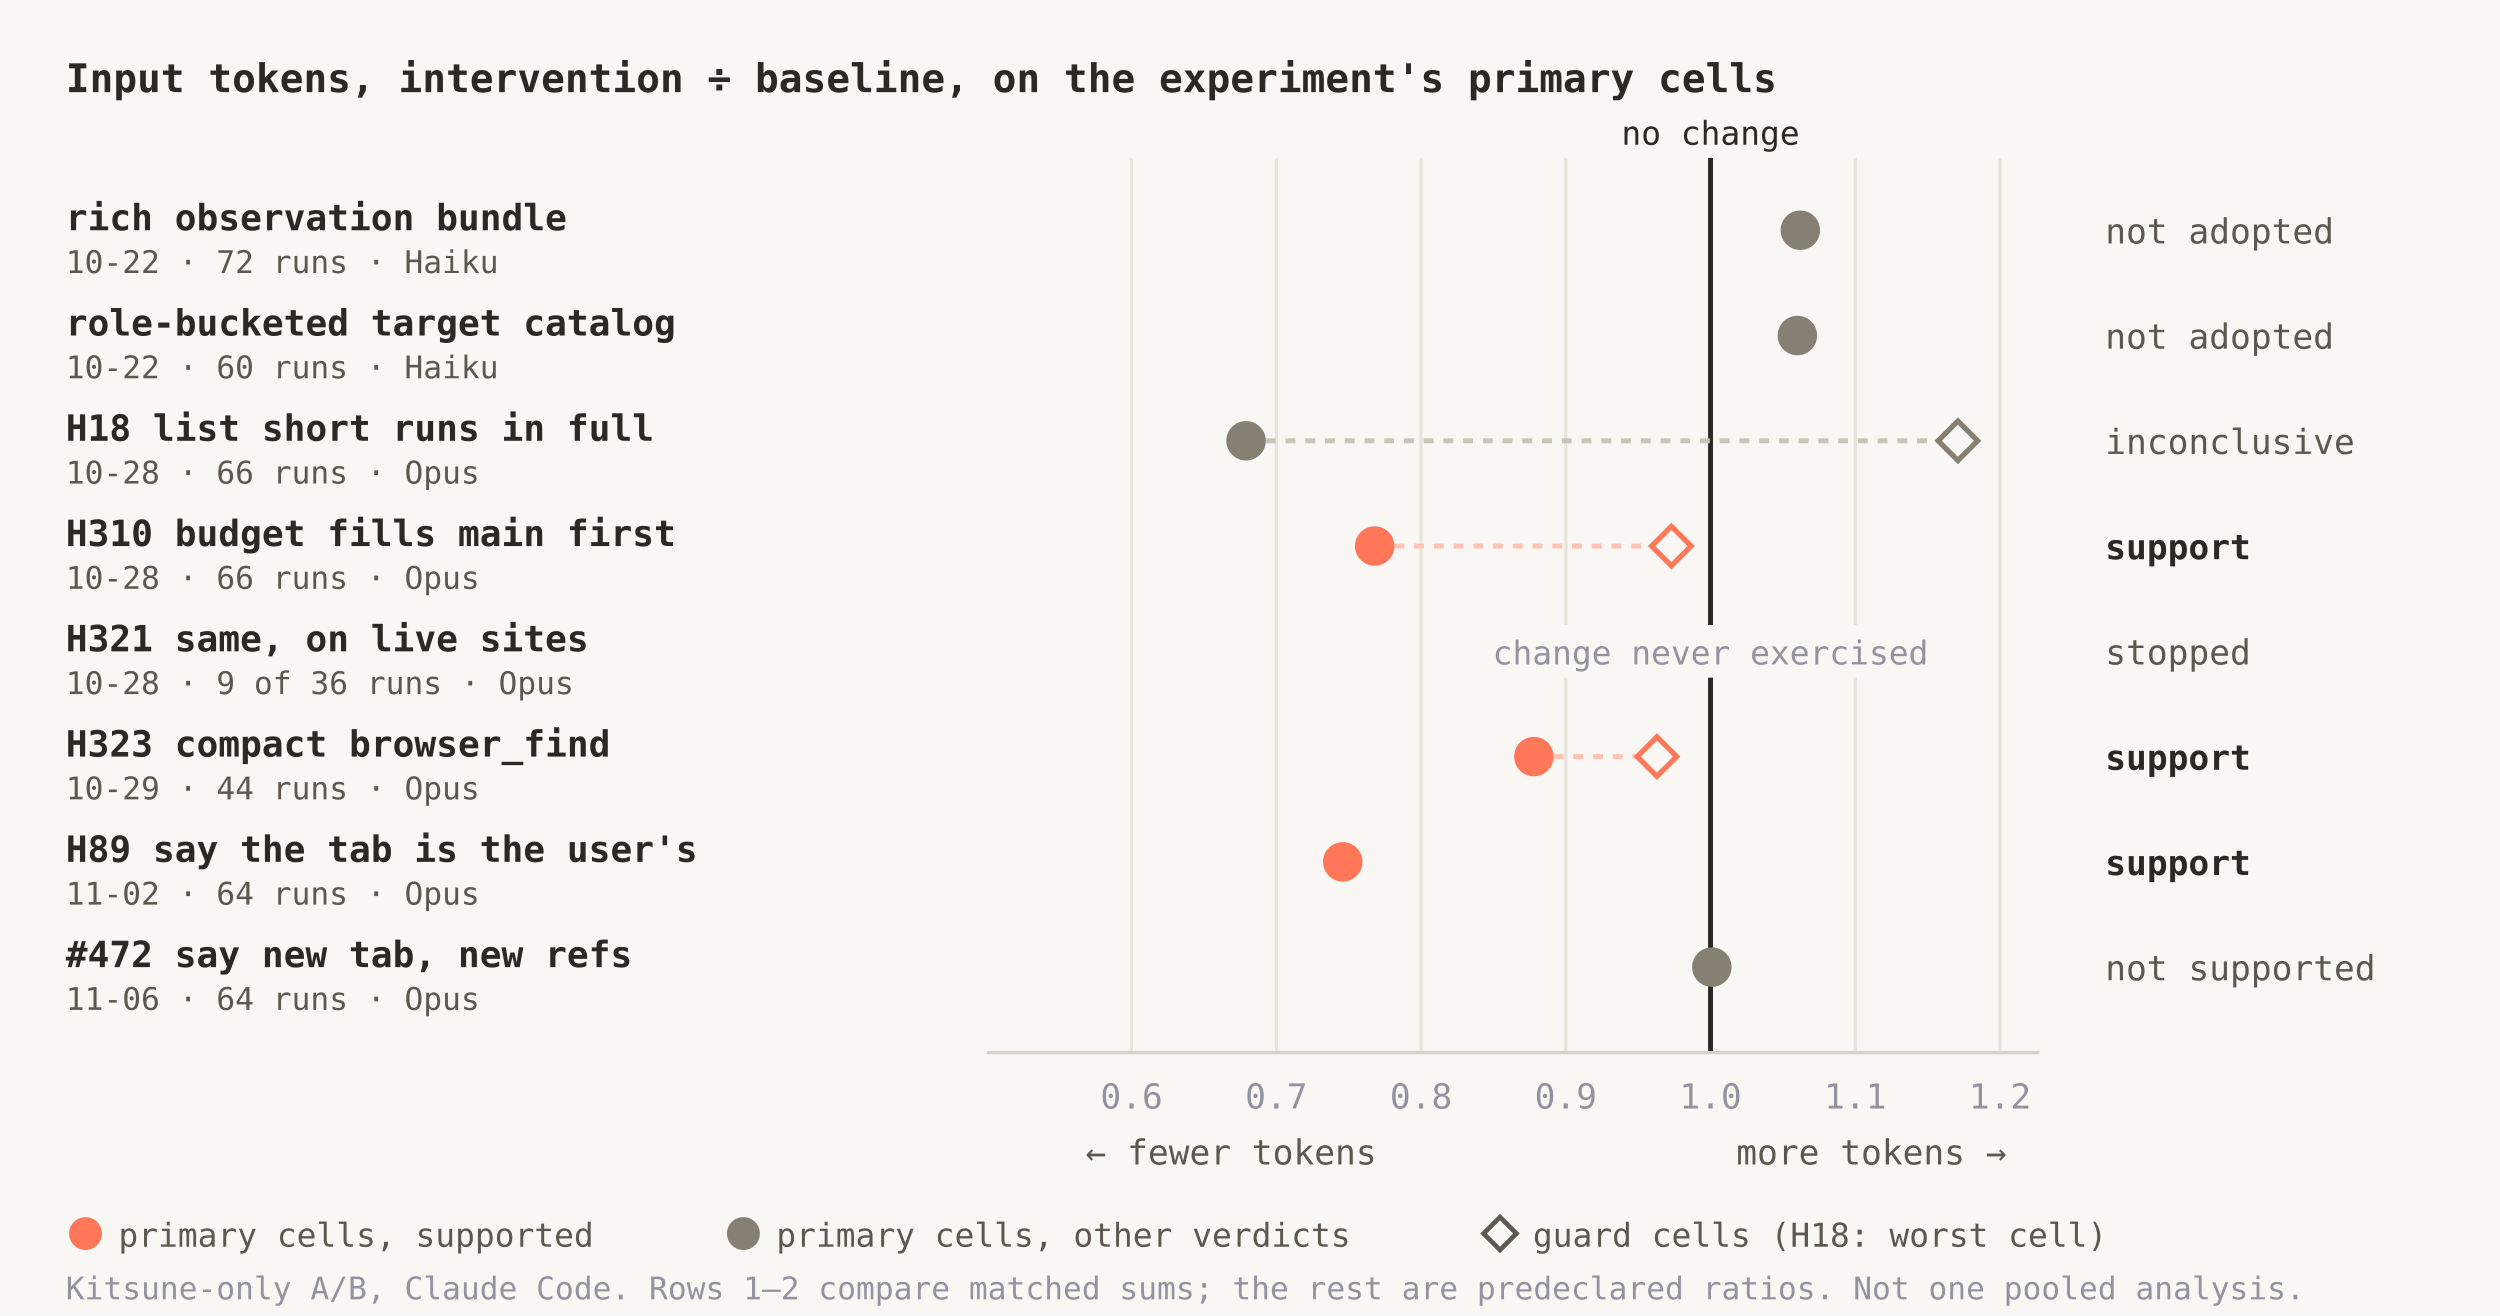
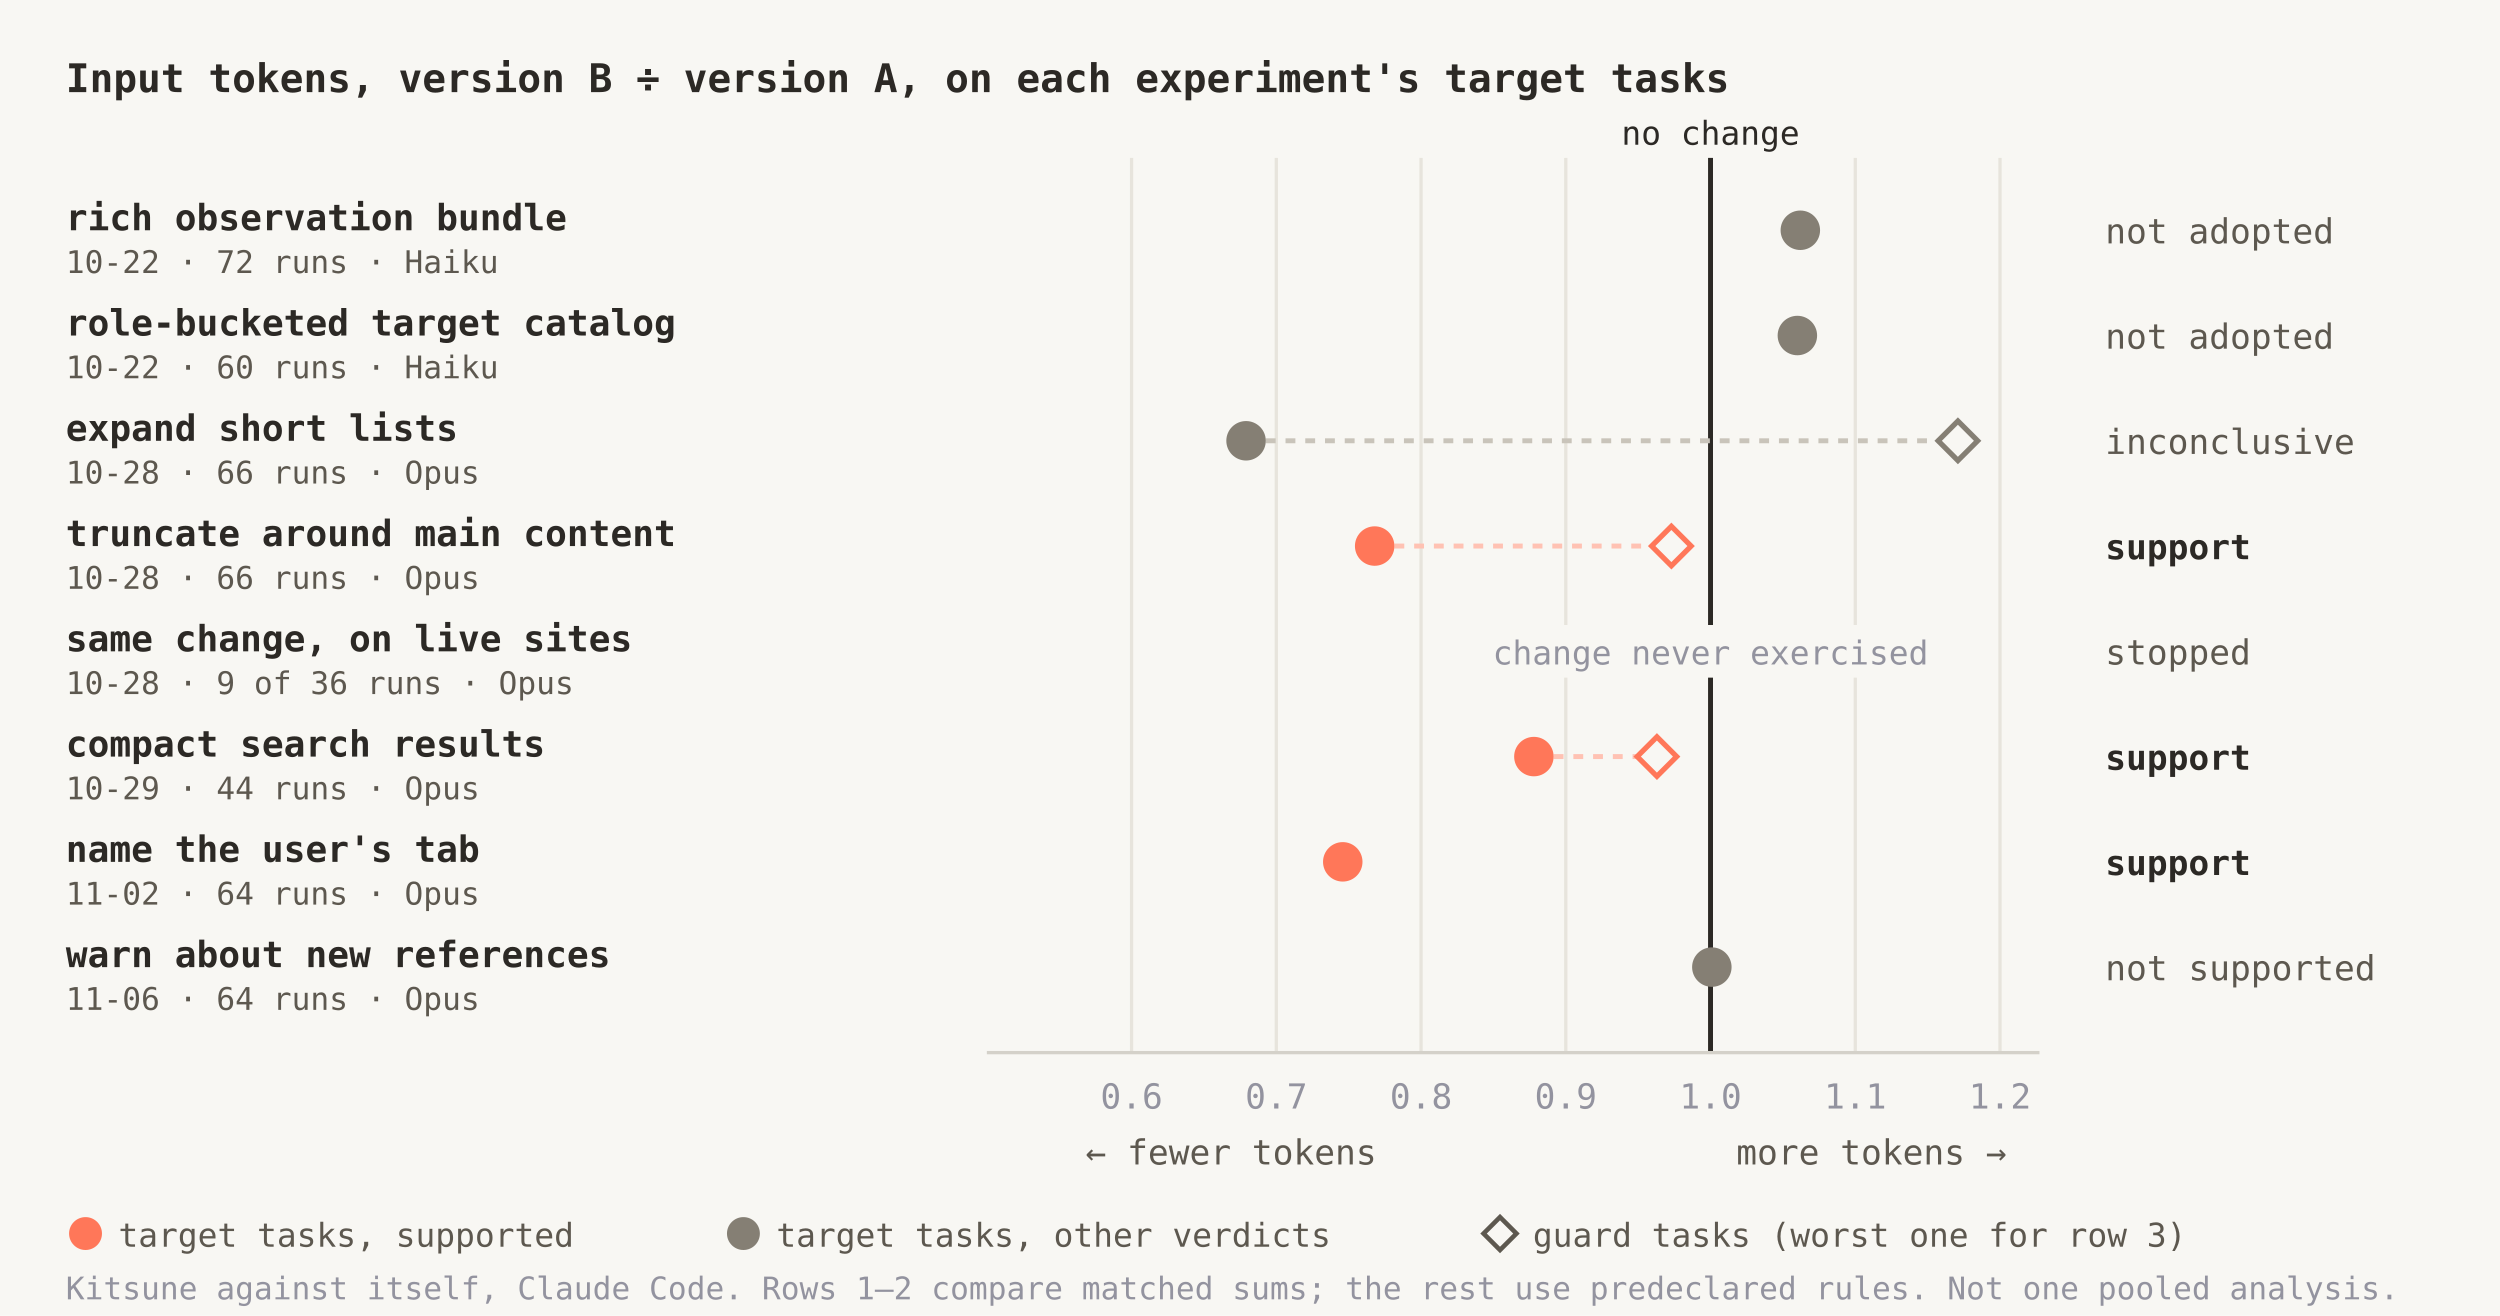
<svg xmlns="http://www.w3.org/2000/svg" viewBox="0 0 760 400" width="760" height="400" role="img" font-family="'Space Mono', ui-monospace, Menlo, Monaco, monospace">
  <rect x="0" y="0" width="760" height="400" fill="#f8f7f3" />
-   <text x="20" y="28" font-size="12" font-weight="700" fill="#2c2925">Input tokens, intervention ÷ baseline, on the experiment's primary cells</text>
+   <text x="20" y="28" font-size="12" font-weight="700" fill="#2c2925">Input tokens, version B ÷ version A, on each experiment's target tasks</text>
  <g stroke="#e7e4dc" stroke-width="1">
    <line x1="344" y1="48" x2="344" y2="320" />
    <line x1="388" y1="48" x2="388" y2="320" />
    <line x1="432" y1="48" x2="432" y2="320" />
    <line x1="476" y1="48" x2="476" y2="320" />
    <line x1="564" y1="48" x2="564" y2="320" />
    <line x1="608" y1="48" x2="608" y2="320" />
  </g>
  <line x1="520" y1="48" x2="520" y2="320" stroke="#2c2925" stroke-width="1.5" />
  <text x="520" y="44" font-size="10" fill="#2c2925" text-anchor="middle">no change</text>
  <g font-size="11" fill="#2c2925">
    <text x="20" y="70" font-weight="700">rich observation bundle</text>
    <text x="20" y="83" font-size="9.5" fill="#5d584f">10-22 · 72 runs · Haiku</text>
    <text x="20" y="102" font-weight="700">role-bucketed target catalog</text>
    <text x="20" y="115" font-size="9.5" fill="#5d584f">10-22 · 60 runs · Haiku</text>
-     <text x="20" y="134" font-weight="700">H18 list short runs in full</text>
+     <text x="20" y="134" font-weight="700">expand short lists</text>
    <text x="20" y="147" font-size="9.5" fill="#5d584f">10-28 · 66 runs · Opus</text>
-     <text x="20" y="166" font-weight="700">H310 budget fills main first</text>
+     <text x="20" y="166" font-weight="700">truncate around main content</text>
    <text x="20" y="179" font-size="9.5" fill="#5d584f">10-28 · 66 runs · Opus</text>
-     <text x="20" y="198" font-weight="700">H321 same, on live sites</text>
+     <text x="20" y="198" font-weight="700">same change, on live sites</text>
    <text x="20" y="211" font-size="9.5" fill="#5d584f">10-28 · 9 of 36 runs · Opus</text>
-     <text x="20" y="230" font-weight="700">H323 compact browser_find</text>
+     <text x="20" y="230" font-weight="700">compact search results</text>
    <text x="20" y="243" font-size="9.5" fill="#5d584f">10-29 · 44 runs · Opus</text>
-     <text x="20" y="262" font-weight="700">H89 say the tab is the user's</text>
+     <text x="20" y="262" font-weight="700">name the user's tab</text>
    <text x="20" y="275" font-size="9.5" fill="#5d584f">11-02 · 64 runs · Opus</text>
-     <text x="20" y="294" font-weight="700">#472 say new tab, new refs</text>
+     <text x="20" y="294" font-weight="700">warn about new references</text>
    <text x="20" y="307" font-size="9.5" fill="#5d584f">11-06 · 64 runs · Opus</text>
  </g>
  <circle cx="547.3" cy="70" r="6" fill="#857f74" />
  <circle cx="546.4" cy="102" r="6" fill="#857f74" />
  <line x1="378.8" y1="134" x2="595.2" y2="134" stroke="#c9c4ba" stroke-width="1.5" stroke-dasharray="3 3" />
  <circle cx="378.8" cy="134" r="6" fill="#857f74" />
  <path d="M595.2 128 l6 6 l-6 6 l-6 -6 z" fill="#f8f7f3" stroke="#857f74" stroke-width="1.6" />
  <line x1="417.9" y1="166" x2="508.1" y2="166" stroke="#ffc2b3" stroke-width="1.5" stroke-dasharray="3 3" />
  <circle cx="417.9" cy="166" r="6" fill="#ff7759" />
  <path d="M508.1 160 l6 6 l-6 6 l-6 -6 z" fill="#f8f7f3" stroke="#ff7759" stroke-width="1.6" />
  <rect x="446" y="190" width="148" height="16" fill="#f8f7f3" />
  <text x="520" y="202" font-size="10" fill="#93939f" text-anchor="middle">change never exercised</text>
  <line x1="466.3" y1="230" x2="503.7" y2="230" stroke="#ffc2b3" stroke-width="1.5" stroke-dasharray="3 3" />
  <circle cx="466.3" cy="230" r="6" fill="#ff7759" />
  <path d="M503.7 224 l6 6 l-6 6 l-6 -6 z" fill="#f8f7f3" stroke="#ff7759" stroke-width="1.6" />
  <circle cx="408.2" cy="262" r="6" fill="#ff7759" />
  <circle cx="520.4" cy="294" r="6" fill="#857f74" />
  <g font-size="10.5" fill="#5d584f">
    <text x="640" y="74">not adopted</text>
    <text x="640" y="106">not adopted</text>
    <text x="640" y="138">inconclusive</text>
    <text x="640" y="170" font-weight="700" fill="#2c2925">support</text>
    <text x="640" y="202">stopped</text>
    <text x="640" y="234" font-weight="700" fill="#2c2925">support</text>
    <text x="640" y="266" font-weight="700" fill="#2c2925">support</text>
    <text x="640" y="298">not supported</text>
  </g>
  <line x1="300" y1="320" x2="620" y2="320" stroke="#d4d1c9" />
  <g font-size="10.5" fill="#93939f" text-anchor="middle">
    <text x="344" y="337">0.6</text>
    <text x="388" y="337">0.7</text>
    <text x="432" y="337">0.8</text>
    <text x="476" y="337">0.9</text>
    <text x="520" y="337">1.0</text>
    <text x="564" y="337">1.1</text>
    <text x="608" y="337">1.2</text>
  </g>
  <text x="330" y="354" font-size="10.5" fill="#5d584f">← fewer tokens</text>
  <text x="610" y="354" font-size="10.5" fill="#5d584f" text-anchor="end">more tokens →</text>
  <circle cx="26" cy="375" r="5" fill="#ff7759" />
-   <text x="36" y="379" font-size="10" fill="#5d584f">primary cells, supported</text>
+   <text x="36" y="379" font-size="10" fill="#5d584f">target tasks, supported</text>
  <circle cx="226" cy="375" r="5" fill="#857f74" />
-   <text x="236" y="379" font-size="10" fill="#5d584f">primary cells, other verdicts</text>
+   <text x="236" y="379" font-size="10" fill="#5d584f">target tasks, other verdicts</text>
  <path d="M456 370 l5 5 l-5 5 l-5 -5 z" fill="#f8f7f3" stroke="#5d584f" stroke-width="1.4" />
-   <text x="466" y="379" font-size="10" fill="#5d584f">guard cells (H18: worst cell)</text>
-   <text x="20" y="395" font-size="9.5" fill="#93939f">Kitsune-only A/B, Claude Code. Rows 1–2 compare matched sums; the rest are predeclared ratios. Not one pooled analysis.</text>
+   <text x="466" y="379" font-size="10" fill="#5d584f">guard tasks (worst one for row 3)</text>
+   <text x="20" y="395" font-size="9.5" fill="#93939f">Kitsune against itself, Claude Code. Rows 1–2 compare matched sums; the rest use predeclared rules. Not one pooled analysis.</text>
</svg>
